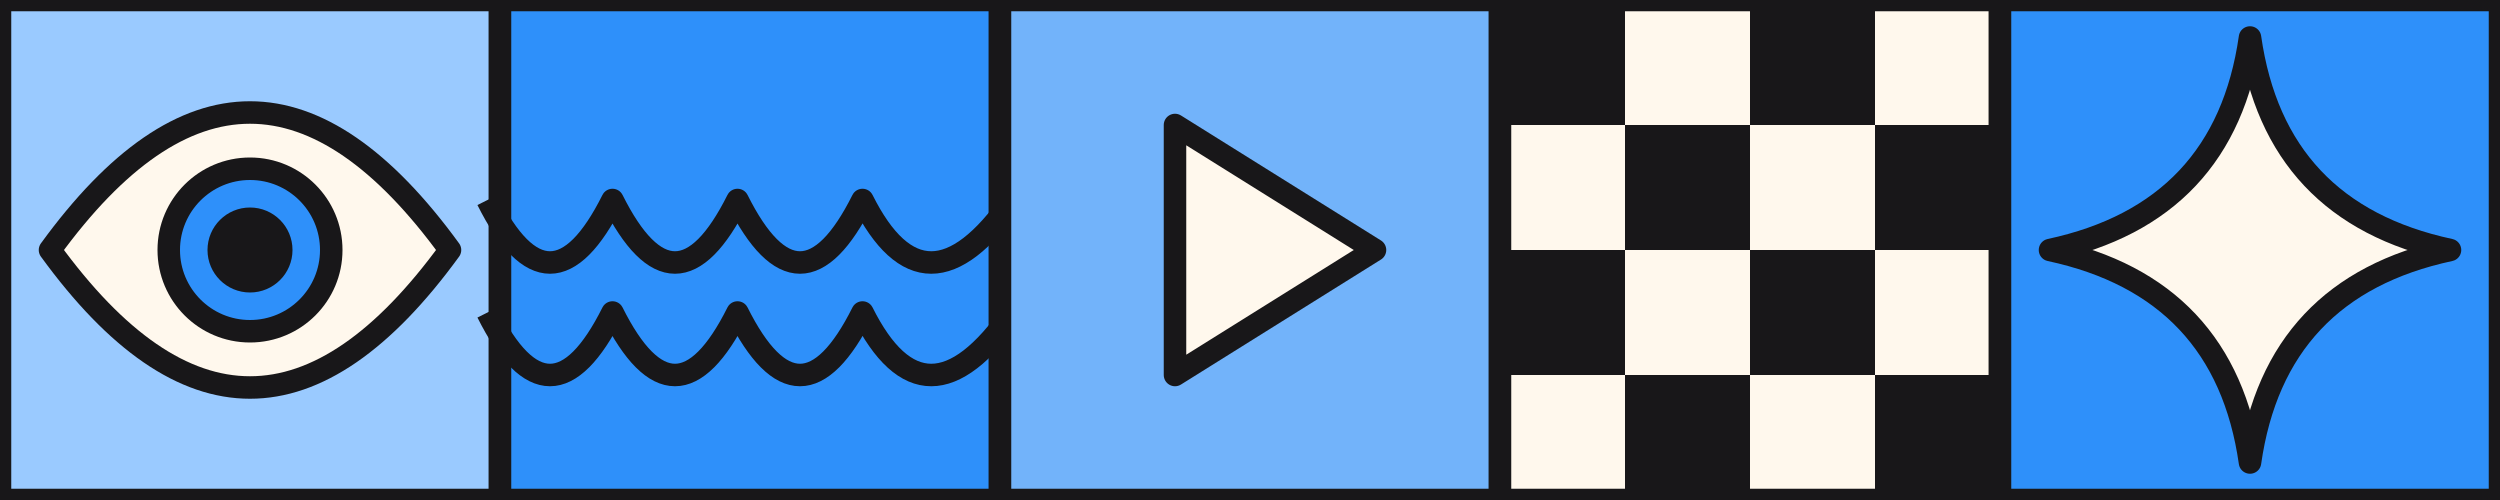
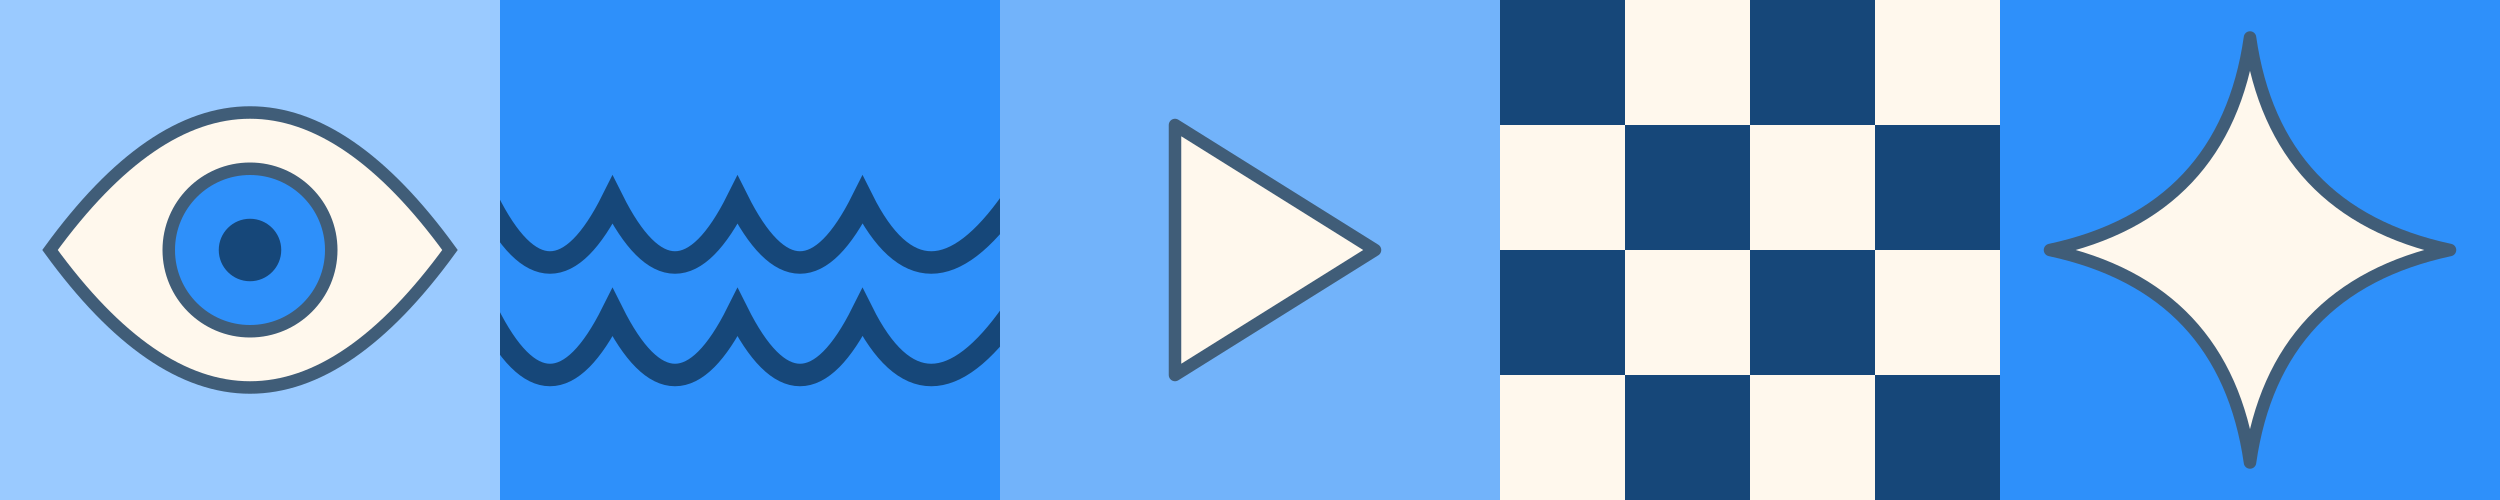
<svg xmlns="http://www.w3.org/2000/svg" viewBox="0 0 200 40">
-   <g stroke="#181719" stroke-width="1.8" stroke-linejoin="round">
+   <defs>
+     <clipPath id="signal-tile">
+       <rect x="40" width="40" height="40" />
+     </clipPath>
+   </defs>
+   <g>
    <path fill="#9acaff" d="M0 0h40v40H0z" />
-     <path fill="#fff8ed" d="M4 20q16-22 32 0-16 22-32 0Z" />
-     <circle cx="20" cy="20" r="6.5" fill="#2e90fa" />
-     <circle cx="20" cy="20" r="2.5" fill="#181719" />
+     <path fill="#fff8ed" stroke="#405d78" d="M4 20q16-22 32 0-16 22-32 0Z" />
+     <circle cx="20" cy="20" r="6.5" fill="#2e90fa" stroke="#405d78" />
+     <circle cx="20" cy="20" r="2.5" fill="#164779" />
    <path fill="#2e90fa" d="M40 0h40v40H40z" />
-     <path fill="none" d="M39 16q5 10 10 0 5 10 10 0 5 10 10 0 5 10 12 0m-42 9q5 10 10 0 5 10 10 0 5 10 10 0 5 10 12 0" />
+     <path clip-path="url(#signal-tile)" fill="none" stroke="#164779" stroke-width="1.8" d="M39 16q5 10 10 0 5 10 10 0 5 10 10 0 5 10 12 0m-42 9q5 10 10 0 5 10 10 0 5 10 10 0 5 10 12 0" />
    <path fill="#72b3fa" d="M80 0h40v40H80z" />
-     <path fill="#fff8ed" d="m94 10 16 10-16 10Z" />
+     <path fill="#fff8ed" stroke="#405d78" stroke-linejoin="round" d="m94 10 16 10-16 10Z" />
    <path fill="#fff8ed" d="M120 0h40v40h-40z" />
-     <path fill="#181719" stroke="none" d="M120 0h10v10h-10zm20 0h10v10h-10zm-10 10h10v10h-10zm20 0h10v10h-10zm-30 10h10v10h-10zm20 0h10v10h-10zm-10 10h10v10h-10zm20 0h10v10h-10z" />
+     <path fill="#164779" d="M120 0h10v10h-10zm20 0h10v10h-10zm-10 10h10v10h-10zm20 0h10v10h-10zm-30 10h10v10h-10zm20 0h10v10h-10zm-10 10h10v10h-10zm20 0h10v10h-10z" />
    <path fill="#2e90fa" d="M160 0h40v40h-40z" />
-     <path fill="#fff8ed" d="M180 3q2 14 16 17-14 3-16 17-2-14-16-17 14-3 16-17Z" />
+     <path fill="#fff8ed" stroke="#405d78" stroke-linejoin="round" d="M180 3q2 14 16 17-14 3-16 17-2-14-16-17 14-3 16-17Z" />
  </g>
</svg>
